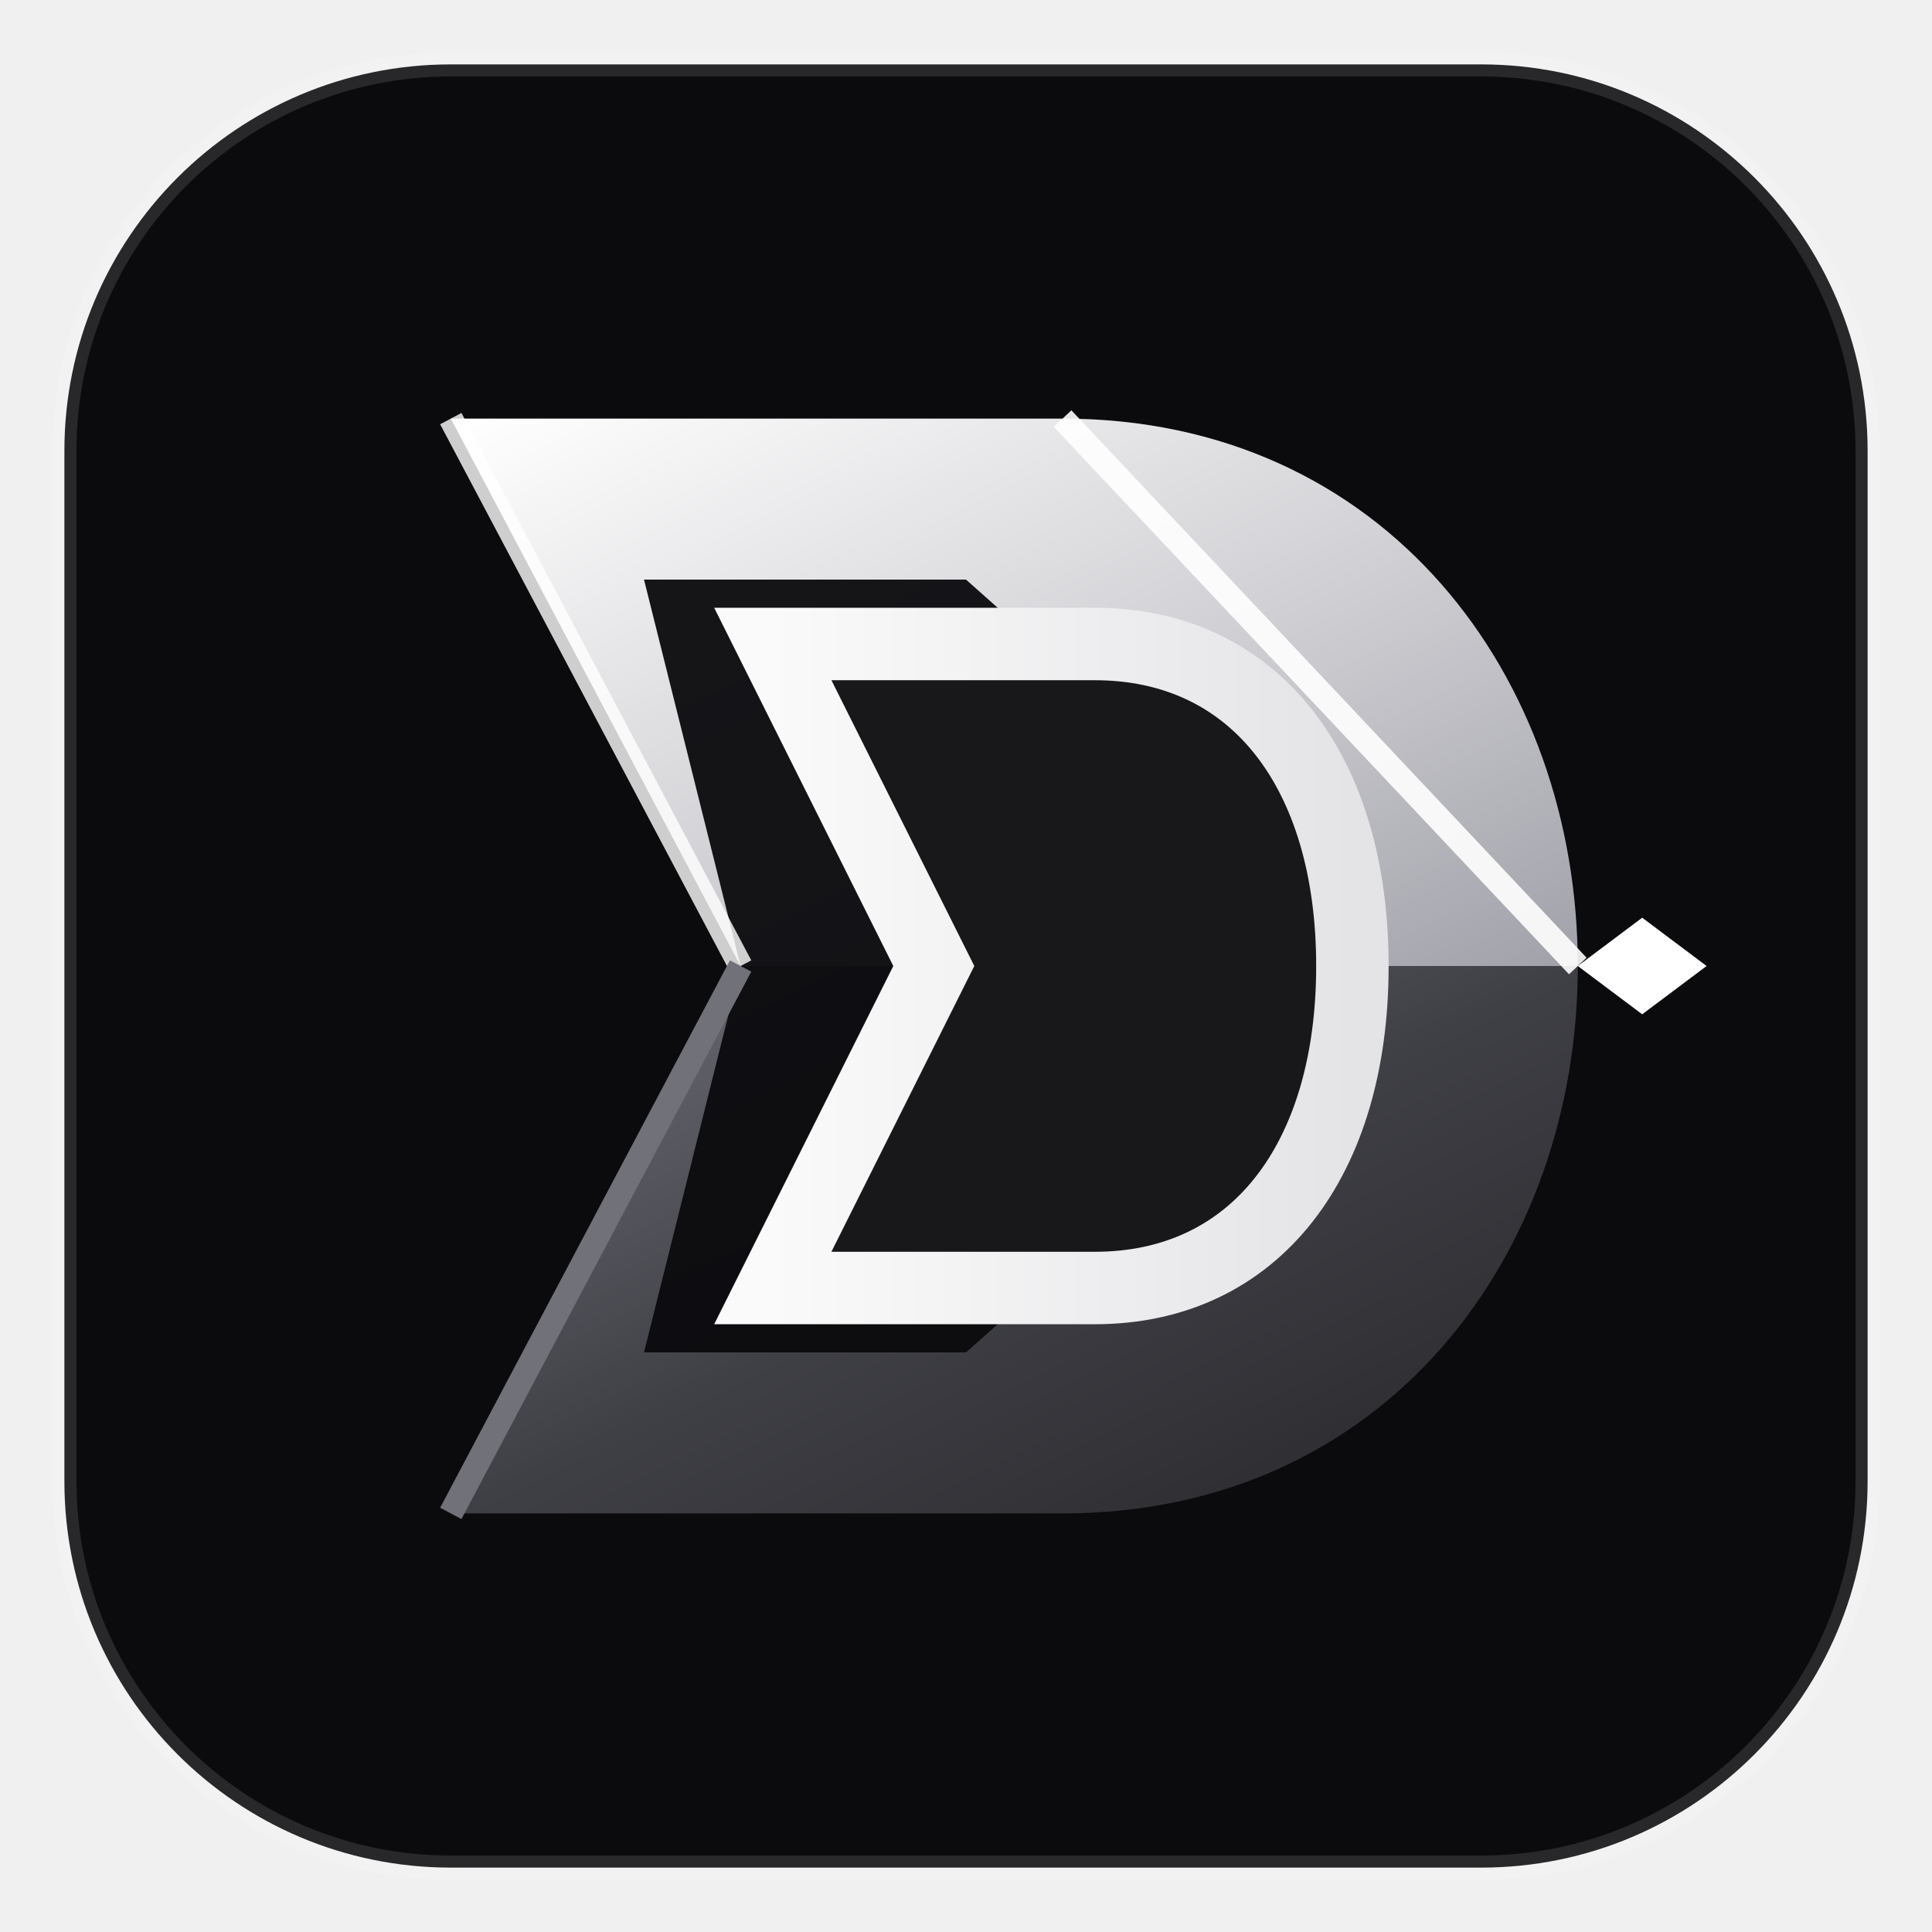
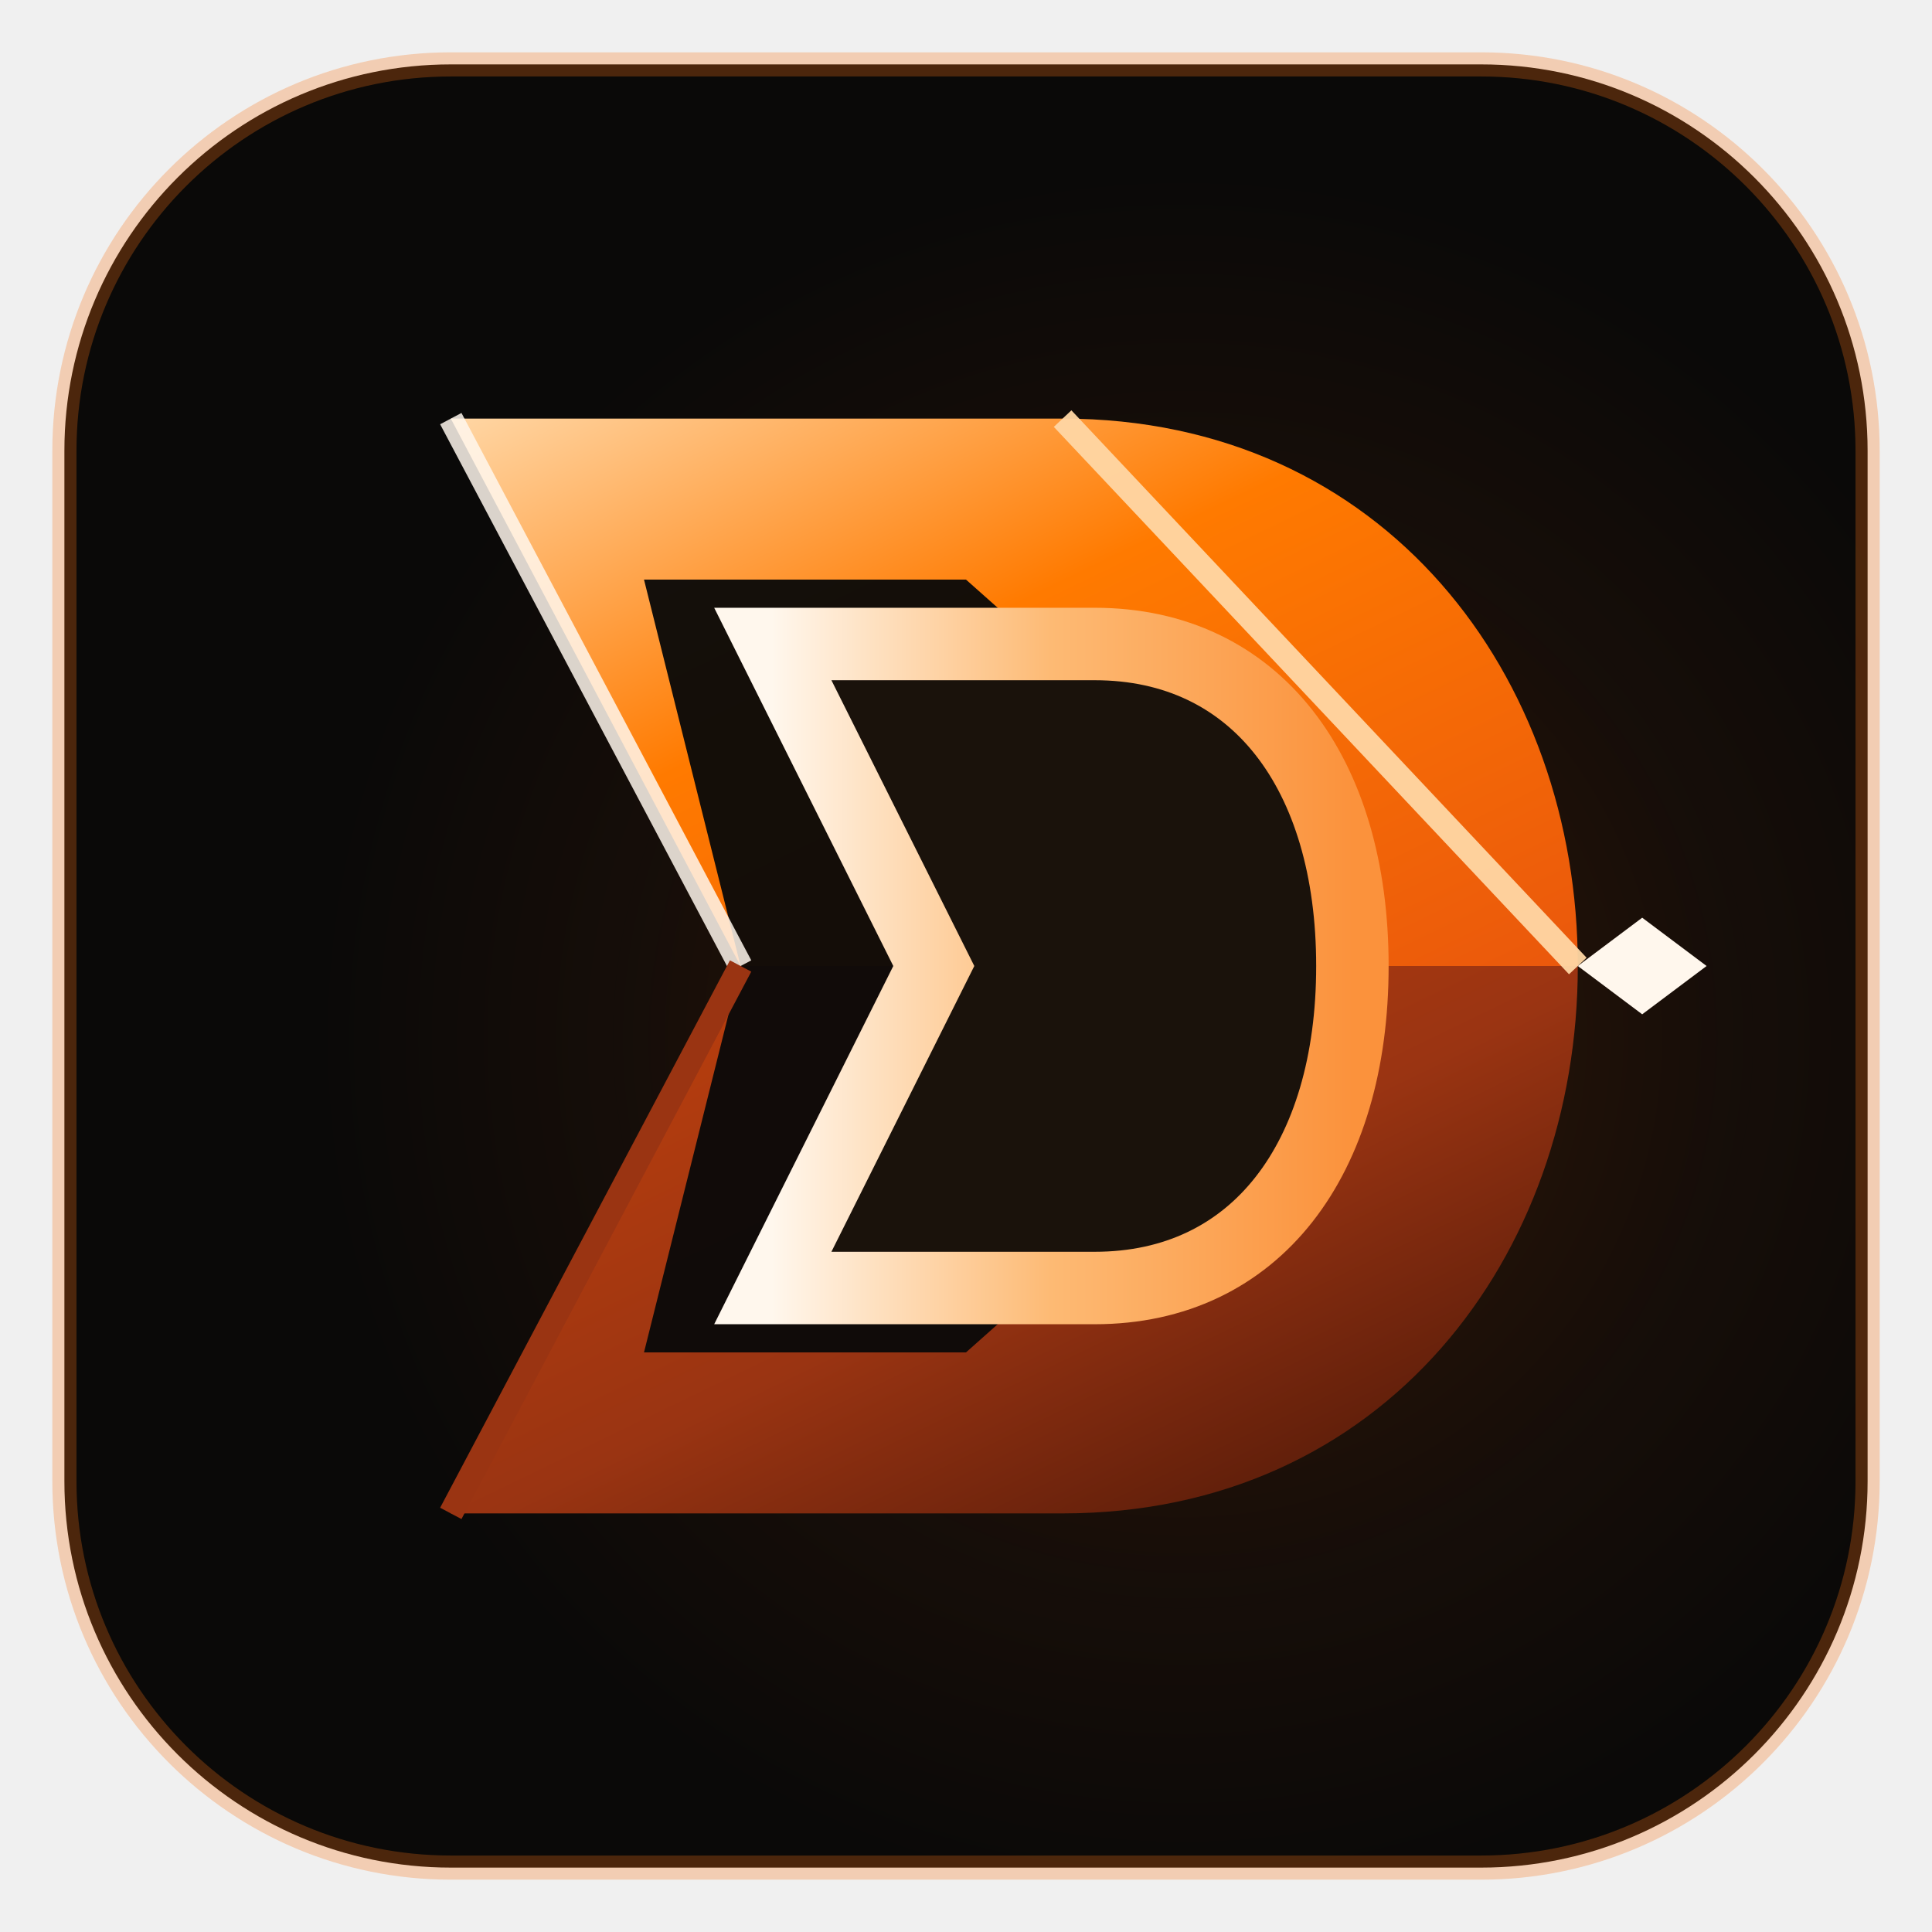
<svg xmlns="http://www.w3.org/2000/svg" viewBox="0 0 120 120" width="120" height="120" fill="none">
  <defs>
-     <linearGradient id="facetTop_4c3" x1="0%" y1="0%" x2="100%" y2="100%">
-       <stop offset="0%" stop-color="#FFFFFF" />
-       <stop offset="50%" stop-color="#D4D4D8" />
-       <stop offset="100%" stop-color="#A1A1AA" />
+     <linearGradient id="facetTop_4c3_orange" x1="0%" y1="0%" x2="100%" y2="100%">
+       <stop offset="0%" stop-color="#FFD6A4" />
+       <stop offset="42%" stop-color="#FF7A00" />
+       <stop offset="100%" stop-color="#EA580C" />
    </linearGradient>
-     <linearGradient id="facetBottom_4c3" x1="0%" y1="0%" x2="100%" y2="100%">
-       <stop offset="0%" stop-color="#71717A" />
-       <stop offset="50%" stop-color="#3F3F46" />
-       <stop offset="100%" stop-color="#27272A" />
+     <linearGradient id="facetBottom_4c3_orange" x1="0%" y1="0%" x2="100%" y2="100%">
+       <stop offset="0%" stop-color="#C2410C" />
+       <stop offset="52%" stop-color="#9A3412" />
+       <stop offset="100%" stop-color="#431407" />
    </linearGradient>
-     <linearGradient id="innerFacet_4c3" x1="0%" y1="0%" x2="100%" y2="0%">
-       <stop offset="0%" stop-color="#FAFAFA" />
-       <stop offset="100%" stop-color="#E4E4E7" />
+     <linearGradient id="innerFacet_4c3_orange" x1="0%" y1="0%" x2="100%" y2="0%">
+       <stop offset="0%" stop-color="#FFF7ED" />
+       <stop offset="48%" stop-color="#FDBA74" />
+       <stop offset="100%" stop-color="#FB923C" />
    </linearGradient>
+     <radialGradient id="ambientOrange_4c3" cx="62%" cy="54%" r="48%">
+       <stop offset="0%" stop-color="#FF7A00" stop-opacity="0.18" />
+       <stop offset="65%" stop-color="#EA580C" stop-opacity="0.05" />
+       <stop offset="100%" stop-color="#EA580C" stop-opacity="0" />
+     </radialGradient>
  </defs>
-   <rect x="4" y="4" width="112" height="112" rx="24" fill="#0B0B0E" stroke="rgba(255,255,255,0.12)" stroke-width="1.5" />
-   <path d="M 28 26 L 66 26 C 86 26 98 42 98 60 L 52 60 L 46 60 Z" fill="url(#facetTop_4c3)" />
-   <path d="M 28 94 L 66 94 C 86 94 98 78 98 60 L 52 60 L 46 60 Z" fill="url(#facetBottom_4c3)" />
-   <polygon points="40,36 60,36 78,52 60,60 46,60" fill="#0B0B0E" opacity="0.95" />
-   <polygon points="40,84 60,84 78,68 60,60 46,60" fill="#0B0B0E" opacity="0.95" />
-   <path d="M 48 40 L 68 40 C 78 40 84 48 84 60 C 84 72 78 80 68 80 L 48 80 L 58 60 Z" stroke="url(#innerFacet_4c3)" stroke-width="4.5" stroke-linejoin="miter" fill="#18181B" />
-   <line x1="28" y1="26" x2="46" y2="60" stroke="#FFFFFF" stroke-width="1.5" opacity="0.8" />
-   <line x1="28" y1="94" x2="46" y2="60" stroke="#71717A" stroke-width="1.5" />
-   <line x1="66" y1="26" x2="98" y2="60" stroke="#FFFFFF" stroke-width="1.5" opacity="0.9" />
-   <polygon points="98,60 102,57 106,60 102,63" fill="#FFFFFF" />
+   <rect x="4" y="4" width="112" height="112" rx="24" fill="#0A0908" stroke="rgba(249, 115, 22, 0.28)" stroke-width="1.5" />
+   <rect x="4" y="4" width="112" height="112" rx="24" fill="url(#ambientOrange_4c3)" />
+   <path d="M 28 26 L 66 26 C 86 26 98 42 98 60 L 52 60 L 46 60 Z" fill="url(#facetTop_4c3_orange)" />
+   <path d="M 28 94 L 66 94 C 86 94 98 78 98 60 L 52 60 L 46 60 Z" fill="url(#facetBottom_4c3_orange)" />
+   <polygon points="40,36 60,36 78,52 60,60 46,60" fill="#0A0908" opacity="0.96" />
+   <polygon points="40,84 60,84 78,68 60,60 46,60" fill="#0A0908" opacity="0.96" />
+   <path d="M 48 40 L 68 40 C 78 40 84 48 84 60 C 84 72 78 80 68 80 L 48 80 L 58 60 Z" stroke="url(#innerFacet_4c3_orange)" stroke-width="4.5" stroke-linejoin="miter" fill="#1A120B" />
+   <line x1="28" y1="26" x2="46" y2="60" stroke="#FFF7ED" stroke-width="1.5" opacity="0.85" />
+   <line x1="28" y1="94" x2="46" y2="60" stroke="#9A3412" stroke-width="1.5" />
+   <line x1="66" y1="26" x2="98" y2="60" stroke="#FFD6A4" stroke-width="1.5" opacity="0.95" />
+   <polygon points="98,60 102,57 106,60 102,63" fill="#FFF7ED" />
</svg>
